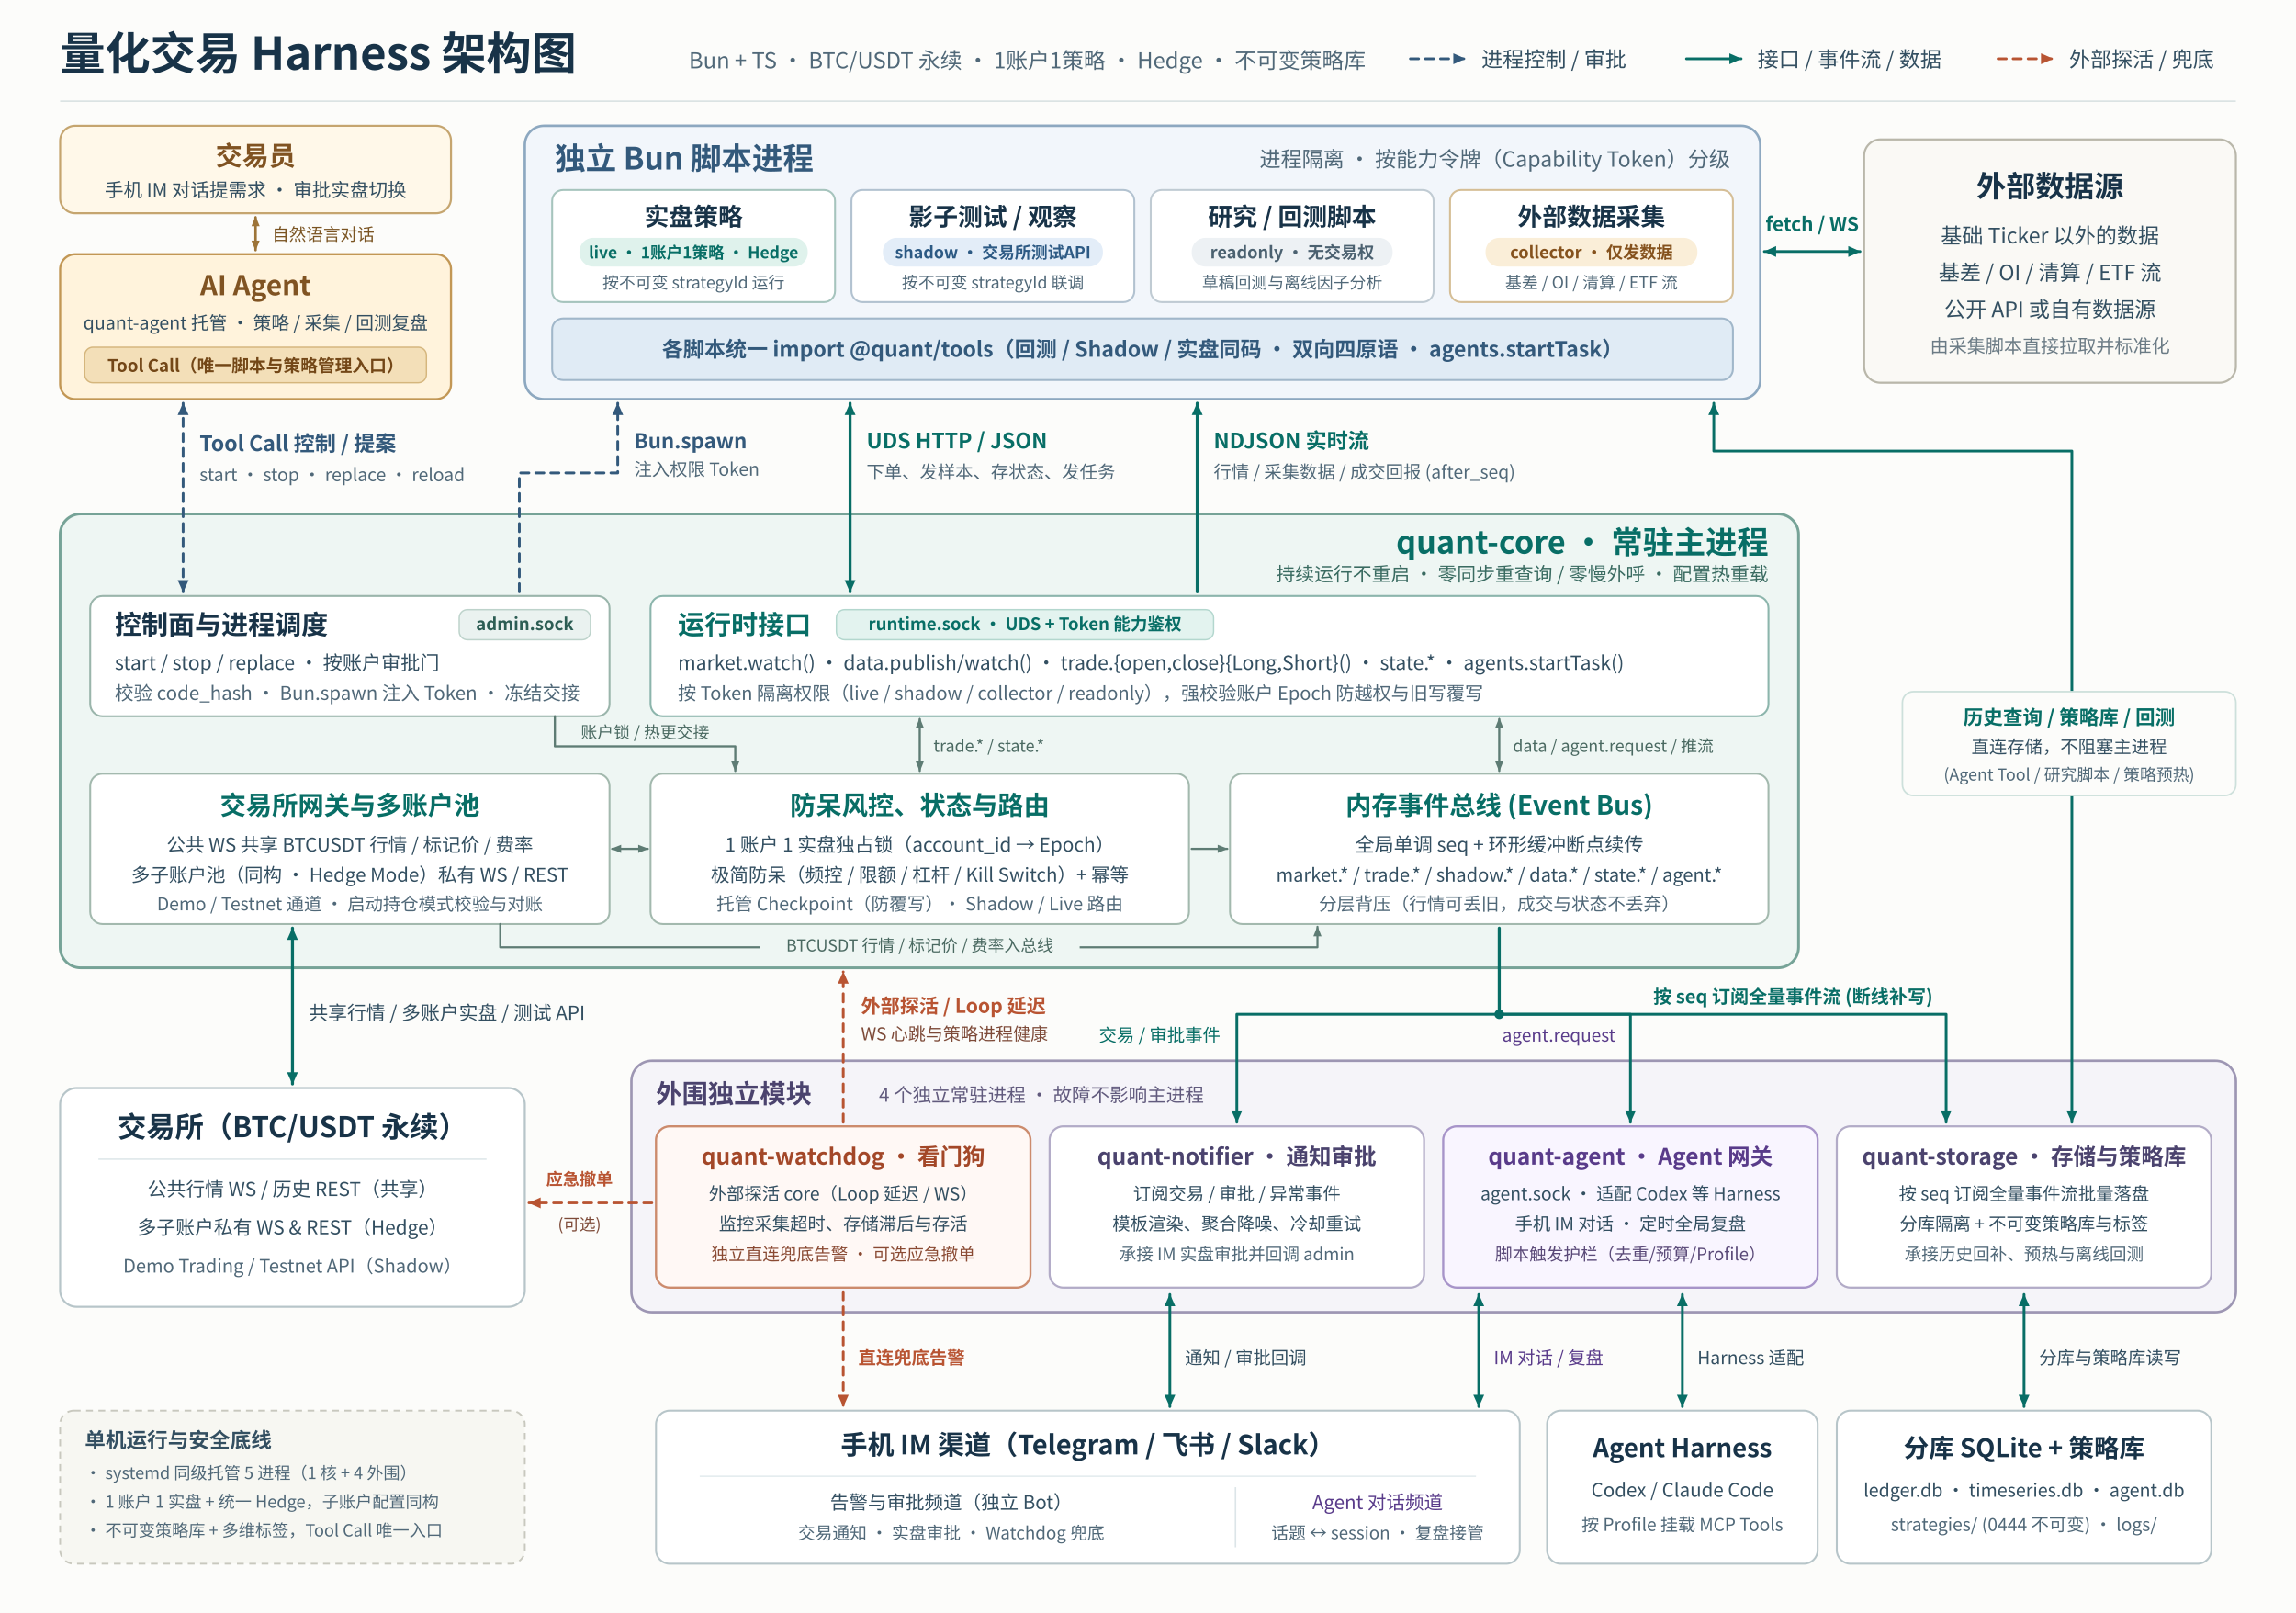
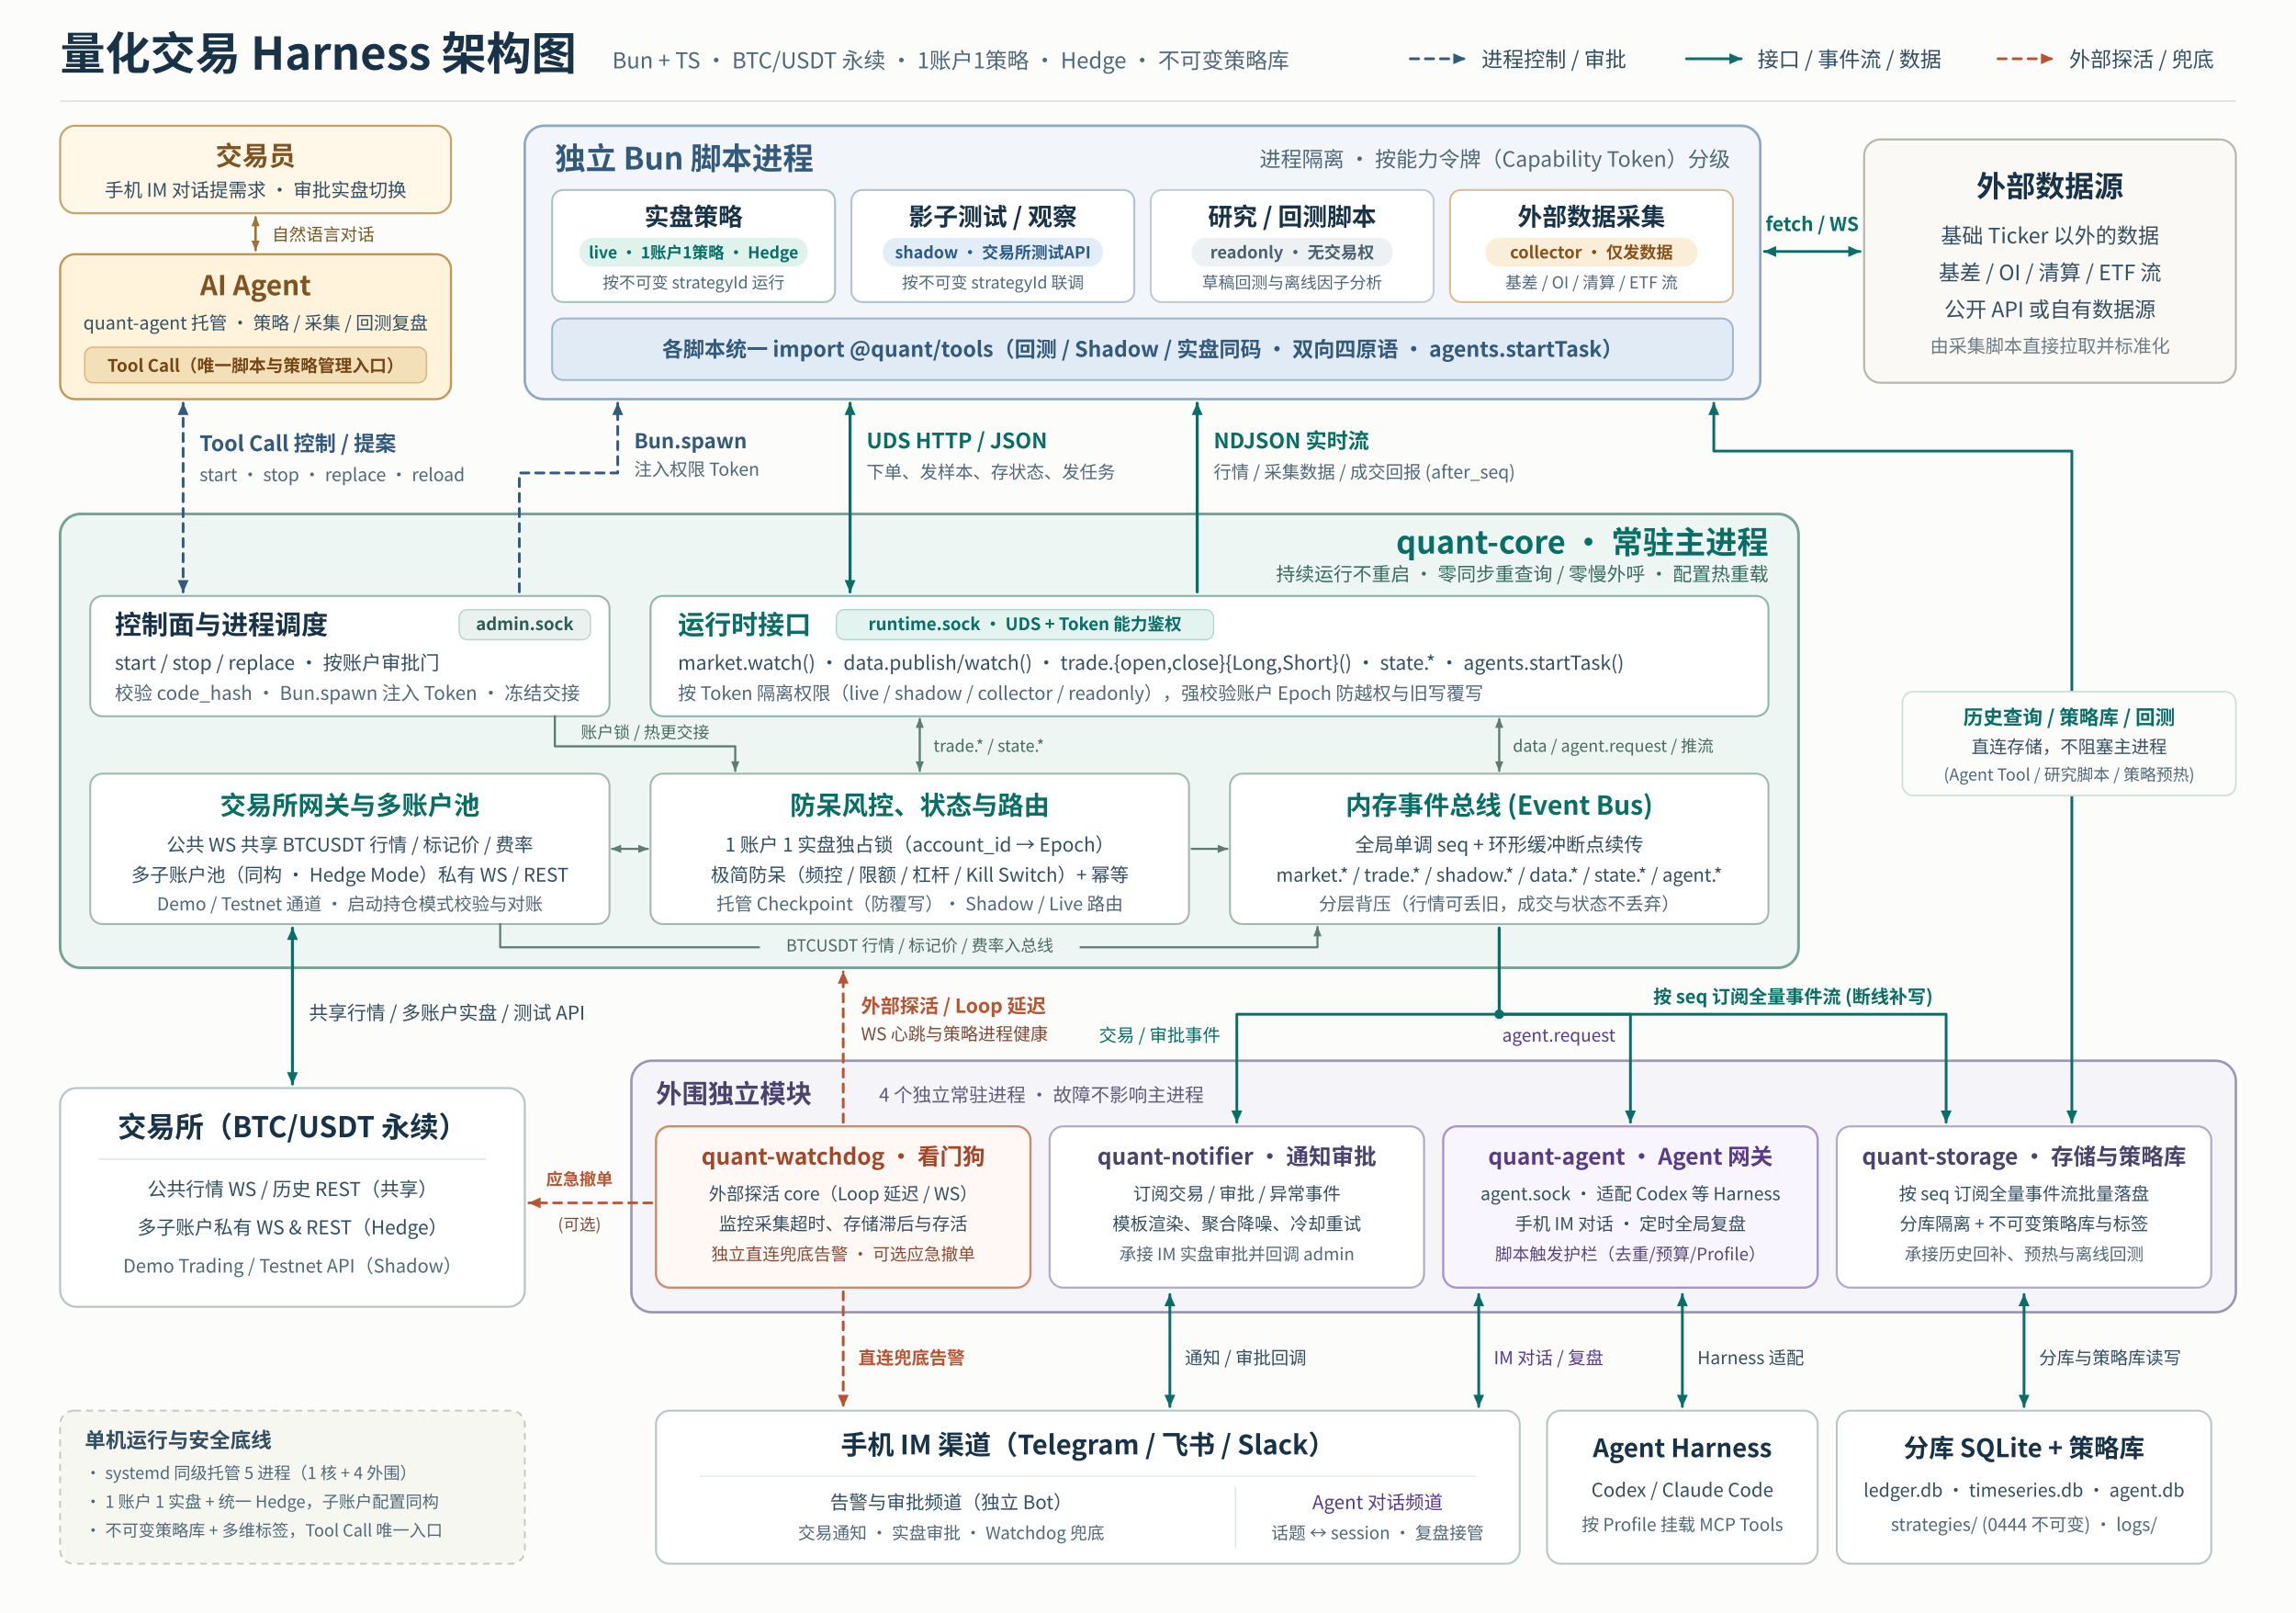
<svg xmlns="http://www.w3.org/2000/svg" width="1680" height="1180" viewBox="0 0 1680 1180" role="img" aria-labelledby="title description">
  <defs>
    <marker id="control" markerUnits="userSpaceOnUse" markerWidth="10" markerHeight="10" refX="8.6" refY="5" orient="auto">
      <path d="M0,1 L9,5 L0,9 Z" fill="#33597b" />
    </marker>
    <marker id="control-start" markerUnits="userSpaceOnUse" markerWidth="10" markerHeight="10" refX="0.4" refY="5" orient="auto">
      <path d="M9,1 L0,5 L9,9 Z" fill="#33597b" />
    </marker>
    <marker id="flow" markerUnits="userSpaceOnUse" markerWidth="10" markerHeight="10" refX="8.6" refY="5" orient="auto">
      <path d="M0,1 L9,5 L0,9 Z" fill="#086e66" />
    </marker>
    <marker id="flow-start" markerUnits="userSpaceOnUse" markerWidth="10" markerHeight="10" refX="0.4" refY="5" orient="auto">
      <path d="M9,1 L0,5 L9,9 Z" fill="#086e66" />
    </marker>
    <marker id="watch" markerUnits="userSpaceOnUse" markerWidth="10" markerHeight="10" refX="8.6" refY="5" orient="auto">
      <path d="M0,1 L9,5 L0,9 Z" fill="#b85432" />
    </marker>
    <marker id="watch-start" markerUnits="userSpaceOnUse" markerWidth="10" markerHeight="10" refX="0.4" refY="5" orient="auto">
      <path d="M9,1 L0,5 L9,9 Z" fill="#b85432" />
    </marker>
    <marker id="inner" markerUnits="userSpaceOnUse" markerWidth="8" markerHeight="8" refX="7" refY="4" orient="auto">
      <path d="M0,1 L7.5,4 L0,7 Z" fill="#5e7c74" />
    </marker>
    <marker id="inner-start" markerUnits="userSpaceOnUse" markerWidth="8" markerHeight="8" refX="1" refY="4" orient="auto">
      <path d="M7.5,1 L0,4 L7.5,7 Z" fill="#5e7c74" />
    </marker>
    <marker id="dialogue" markerUnits="userSpaceOnUse" markerWidth="8" markerHeight="8" refX="7" refY="4" orient="auto">
      <path d="M0,1 L7.5,4 L0,7 Z" fill="#9d7438" />
    </marker>
    <marker id="dialogue-start" markerUnits="userSpaceOnUse" markerWidth="8" markerHeight="8" refX="1" refY="4" orient="auto">
      <path d="M7.5,1 L0,4 L7.5,7 Z" fill="#9d7438" />
    </marker>
  </defs>
  <g font-family="Noto Sans CJK SC, Noto Sans SC, PingFang SC, Microsoft YaHei, sans-serif">
    <rect x="0" y="0" width="1680" height="1180" fill="#fcfcfa" />
    <text x="44" y="51" text-anchor="start" font-size="33" font-weight="700" fill="#183348">量化交易 Harness 架构图</text>
-     <text x="504" y="50" text-anchor="start" font-size="16" font-weight="400" fill="#506878">Bun + TS · BTC/USDT 永续 · 1账户1策略 · Hedge · 不可变策略库</text>
+     <text x="448" y="50" text-anchor="start" font-size="16" font-weight="400" fill="#506878">Bun + TS · BTC/USDT 永续 · 1账户1策略 · Hedge · 不可变策略库</text>
    <path d="M1032 43 H1072" stroke="#33597b" stroke-width="2" fill="none" stroke-linecap="round" stroke-dasharray="6 5" marker-end="url(#control)" />
    <text x="1084" y="49" text-anchor="start" font-size="15.5" font-weight="400" fill="#334f61">进程控制 / 审批</text>
    <path d="M1234 43 H1274" stroke="#086e66" stroke-width="2" fill="none" stroke-linecap="round" marker-end="url(#flow)" />
    <text x="1286" y="49" text-anchor="start" font-size="15.5" font-weight="400" fill="#334f61">接口 / 事件流 / 数据</text>
    <path d="M1462 43 H1502" stroke="#b85432" stroke-width="2" fill="none" stroke-linecap="round" stroke-dasharray="6 5" marker-end="url(#watch)" />
    <text x="1514" y="49" text-anchor="start" font-size="15.5" font-weight="400" fill="#334f61">外部探活 / 兜底</text>
    <path d="M44 74 H1636" stroke="#d5dfe0" stroke-width="1" fill="none" />
    <rect x="44" y="92" width="286" height="64" rx="11" fill="#fff8e9" stroke="#c5a56f" stroke-width="1.5" />
    <text x="187" y="121" text-anchor="middle" font-size="19.5" font-weight="700" fill="#805322">交易员</text>
    <text x="187" y="144" text-anchor="middle" font-size="13.8" font-weight="400" fill="#334f61">手机 IM 对话提需求 · 审批实盘切换</text>
    <path d="M187 159 V183" stroke="#9d7438" stroke-width="1.8" fill="none" stroke-linecap="round" marker-start="url(#dialogue-start)" marker-end="url(#dialogue)" />
    <text x="199" y="176" text-anchor="start" font-size="12.5" font-weight="400" fill="#7a5422">自然语言对话</text>
    <rect x="44" y="186" width="286" height="106" rx="11" fill="#fff3dc" stroke="#c29755" stroke-width="1.6" />
    <text x="187" y="216" text-anchor="middle" font-size="20" font-weight="700" fill="#805322">AI Agent</text>
    <text x="187" y="241" text-anchor="middle" font-size="13.2" font-weight="400" fill="#334f61">quant-agent 托管 · 策略 / 采集 / 回测复盘</text>
    <rect x="62" y="254" width="250" height="26" rx="6" fill="#f3dfb8" stroke="#d5b67d" stroke-width="1" />
    <text x="187" y="272" text-anchor="middle" font-size="12.6" font-weight="700" fill="#734717">Tool Call（唯一脚本与策略管理入口）</text>
    <rect x="384" y="92" width="904" height="200" rx="14" fill="#f2f6fb" stroke="#8da8c0" stroke-width="1.8" />
    <text x="406" y="124" text-anchor="start" font-size="22.5" font-weight="700" fill="#33597b">独立 Bun 脚本进程</text>
    <text x="1266" y="122" text-anchor="end" font-size="15.5" font-weight="400" fill="#506878">进程隔离 · 按能力令牌（Capability Token）分级</text>
    <rect x="404" y="139" width="207" height="82" rx="8" fill="#ffffff" stroke="#a6c4bd" stroke-width="1.4" />
    <text x="507.5" y="165" text-anchor="middle" font-size="18" font-weight="700" fill="#183348">实盘策略</text>
    <rect x="424" y="174" width="167" height="21" rx="10" fill="#dff2ec" />
    <text x="507.5" y="189" text-anchor="middle" font-size="11.8" font-weight="700" fill="#086e66">live · 1账户1策略 · Hedge</text>
    <text x="507.5" y="211" text-anchor="middle" font-size="12" font-weight="400" fill="#506878">按不可变 strategyId 运行</text>
    <rect x="623" y="139" width="207" height="82" rx="8" fill="#ffffff" stroke="#b2c2d0" stroke-width="1.4" />
    <text x="726.5" y="165" text-anchor="middle" font-size="18" font-weight="700" fill="#183348">影子测试 / 观察</text>
    <rect x="646" y="174" width="161" height="21" rx="10" fill="#e3edf8" />
    <text x="726.5" y="189" text-anchor="middle" font-size="12" font-weight="700" fill="#2d5a84">shadow · 交易所测试API</text>
    <text x="726.5" y="211" text-anchor="middle" font-size="12" font-weight="400" fill="#506878">按不可变 strategyId 联调</text>
    <rect x="842" y="139" width="207" height="82" rx="8" fill="#ffffff" stroke="#c0cbd3" stroke-width="1.4" />
    <text x="945.5" y="165" text-anchor="middle" font-size="18" font-weight="700" fill="#183348">研究 / 回测脚本</text>
    <rect x="872" y="174" width="147" height="21" rx="10" fill="#edf1f4" />
    <text x="945.5" y="189" text-anchor="middle" font-size="12.2" font-weight="700" fill="#4b6170">readonly · 无交易权</text>
    <text x="945.5" y="211" text-anchor="middle" font-size="12" font-weight="400" fill="#506878">草稿回测与离线因子分析</text>
    <rect x="1061" y="139" width="207" height="82" rx="8" fill="#ffffff" stroke="#d5be96" stroke-width="1.4" />
    <text x="1164.5" y="165" text-anchor="middle" font-size="18" font-weight="700" fill="#183348">外部数据采集</text>
    <rect x="1087" y="174" width="155" height="21" rx="10" fill="#faeed8" />
    <text x="1164.5" y="189" text-anchor="middle" font-size="12.2" font-weight="700" fill="#85521d">collector · 仅发数据</text>
    <text x="1164.5" y="211" text-anchor="middle" font-size="12" font-weight="400" fill="#506878">基差 / OI / 清算 / ETF 流</text>
    <rect x="404" y="233" width="864" height="45" rx="8" fill="#e0ebf5" stroke="#a1b7ca" stroke-width="1.4" />
    <text x="836" y="261" text-anchor="middle" font-size="15.5" font-weight="700" fill="#33597b">各脚本统一 import @quant/tools（回测 / Shadow / 实盘同码 · 双向四原语 · agents.startTask）</text>
    <rect x="1364" y="102" width="272" height="178" rx="12" fill="#faf9f5" stroke="#b9b7aa" stroke-width="1.5" />
    <text x="1500" y="144" text-anchor="middle" font-size="21.5" font-weight="700" fill="#183348">外部数据源</text>
    <text x="1500" y="178" text-anchor="middle" font-size="15.5" font-weight="400" fill="#334f61">基础 Ticker 以外的数据</text>
    <text x="1500" y="205" text-anchor="middle" font-size="15.5" font-weight="400" fill="#334f61">基差 / OI / 清算 / ETF 流</text>
    <text x="1500" y="232" text-anchor="middle" font-size="15.5" font-weight="400" fill="#334f61">公开 API 或自有数据源</text>
    <text x="1500" y="258" text-anchor="middle" font-size="13.5" font-weight="400" fill="#6b7b85">由采集脚本直接拉取并标准化</text>
    <rect x="44" y="376" width="1272" height="332" rx="15" fill="#eef6f3" stroke="#76a397" stroke-width="2" />
    <text x="1294" y="405" text-anchor="end" font-size="23" font-weight="700" fill="#086e66">quant-core · 常驻主进程</text>
    <text x="1294" y="425" text-anchor="end" font-size="14" font-weight="400" fill="#3a6b61">持续运行不重启 · 零同步重查询 / 零慢外呼 · 配置热重载</text>
    <rect x="66" y="436" width="380" height="88" rx="9" fill="#ffffff" stroke="#9ab5ab" stroke-width="1.4" />
    <text x="84" y="464" text-anchor="start" font-size="19.5" font-weight="700" fill="#183348">控制面与进程调度</text>
    <rect x="336" y="446" width="96" height="22" rx="6" fill="#eaf2f0" stroke="#bdd3cb" stroke-width="1" />
    <text x="384" y="461" text-anchor="middle" font-size="12.5" font-weight="700" fill="#2c5d54">admin.sock</text>
    <text x="84" y="490" text-anchor="start" font-size="14.2" font-weight="400" fill="#334f61">start / stop / replace · 按账户审批门</text>
    <text x="84" y="512" text-anchor="start" font-size="13.8" font-weight="400" fill="#506878">校验 code_hash · Bun.spawn 注入 Token · 冻结交接</text>
    <rect x="476" y="436" width="818" height="88" rx="9" fill="#ffffff" stroke="#8cb5ac" stroke-width="1.4" />
    <text x="496" y="464" text-anchor="start" font-size="19.5" font-weight="700" fill="#086e66">运行时接口</text>
    <rect x="612" y="446" width="276" height="22" rx="6" fill="#e3f3ef" stroke="#b3d7ce" stroke-width="1" />
    <text x="750" y="461" text-anchor="middle" font-size="12.5" font-weight="700" fill="#086e66">runtime.sock · UDS + Token 能力鉴权</text>
    <text x="496" y="490" text-anchor="start" font-size="14.2" font-weight="400" fill="#334f61">market.watch() · data.publish/watch() · trade.{open,close}{Long,Short}() · state.* · agents.startTask()</text>
    <text x="496" y="512" text-anchor="start" font-size="13.5" font-weight="400" fill="#506878">按 Token 隔离权限（live / shadow / collector / readonly），强校验账户 Epoch 防越权与旧写覆写</text>
    <rect x="66" y="566" width="380" height="110" rx="9" fill="#ffffff" stroke="#a3b9ae" stroke-width="1.4" />
    <text x="256" y="596" text-anchor="middle" font-size="19" font-weight="700" fill="#086e66">交易所网关与多账户池</text>
    <text x="256" y="623" text-anchor="middle" font-size="13.8" font-weight="400" fill="#334f61">公共 WS 共享 BTCUSDT 行情 / 标记价 / 费率</text>
    <text x="256" y="645" text-anchor="middle" font-size="13.8" font-weight="400" fill="#334f61">多子账户池（同构 · Hedge Mode）私有 WS / REST</text>
    <text x="256" y="666" text-anchor="middle" font-size="13" font-weight="400" fill="#506878">Demo / Testnet 通道 · 启动持仓模式校验与对账</text>
    <rect x="476" y="566" width="394" height="110" rx="9" fill="#ffffff" stroke="#a3b9ae" stroke-width="1.4" />
    <text x="673" y="596" text-anchor="middle" font-size="19" font-weight="700" fill="#086e66">防呆风控、状态与路由</text>
    <text x="673" y="623" text-anchor="middle" font-size="14" font-weight="400" fill="#334f61">1 账户 1 实盘独占锁（account_id → Epoch）</text>
    <text x="673" y="645" text-anchor="middle" font-size="13.8" font-weight="400" fill="#334f61">极简防呆（频控 / 限额 / 杠杆 / Kill Switch）+ 幂等</text>
    <text x="673" y="666" text-anchor="middle" font-size="13.2" font-weight="400" fill="#506878">托管 Checkpoint（防覆写）· Shadow / Live 路由</text>
    <rect x="900" y="566" width="394" height="110" rx="9" fill="#ffffff" stroke="#a3b9ae" stroke-width="1.4" />
    <text x="1097" y="596" text-anchor="middle" font-size="19" font-weight="700" fill="#086e66">内存事件总线 (Event Bus)</text>
    <text x="1097" y="623" text-anchor="middle" font-size="14.2" font-weight="400" fill="#334f61">全局单调 seq + 环形缓冲断点续传</text>
    <text x="1097" y="645" text-anchor="middle" font-size="13.5" font-weight="400" fill="#334f61">market.* / trade.* / shadow.* / data.* / state.* / agent.*</text>
    <text x="1097" y="666" text-anchor="middle" font-size="13.2" font-weight="400" fill="#506878">分层背压（行情可丢旧，成交与状态不丢弃）</text>
    <path d="M406 524 V546 H538 V564" stroke="#5e7c74" stroke-width="1.6" fill="none" stroke-linecap="round" stroke-linejoin="round" marker-end="url(#inner)" />
    <text x="472" y="540" text-anchor="middle" font-size="12" font-weight="400" fill="#4a6961">账户锁 / 热更交接</text>
    <path d="M673 526 V564" stroke="#5e7c74" stroke-width="1.6" fill="none" stroke-linecap="round" marker-start="url(#inner-start)" marker-end="url(#inner)" />
    <text x="683" y="550" text-anchor="start" font-size="12" font-weight="400" fill="#4a6961">trade.* / state.*</text>
    <path d="M1097 526 V564" stroke="#5e7c74" stroke-width="1.6" fill="none" stroke-linecap="round" marker-start="url(#inner-start)" marker-end="url(#inner)" />
    <text x="1107" y="550" text-anchor="start" font-size="12" font-weight="400" fill="#4a6961">data / agent.request / 推流</text>
    <path d="M448 621 H474" stroke="#5e7c74" stroke-width="1.6" fill="none" stroke-linecap="round" marker-start="url(#inner-start)" marker-end="url(#inner)" />
    <path d="M872 621 H898" stroke="#5e7c74" stroke-width="1.6" fill="none" stroke-linecap="round" marker-end="url(#inner)" />
    <path d="M366 676 V693 H964 V678" stroke="#5e7c74" stroke-width="1.5" fill="none" stroke-linecap="round" stroke-linejoin="round" marker-end="url(#inner)" />
    <rect x="556" y="683" width="234" height="18" rx="4" fill="#eef6f3" />
    <text x="673" y="696" text-anchor="middle" font-size="12" font-weight="400" fill="#4a6961">BTCUSDT 行情 / 标记价 / 费率入总线</text>
    <rect x="44" y="796" width="340" height="160" rx="12" fill="#ffffff" stroke="#b7c5c9" stroke-width="1.5" />
    <text x="214" y="832" text-anchor="middle" font-size="21" font-weight="700" fill="#183348">交易所（BTC/USDT 永续）</text>
    <path d="M72 848 H356" stroke="#e2eaec" stroke-width="1.2" fill="none" />
    <text x="214" y="875" text-anchor="middle" font-size="14" font-weight="400" fill="#334f61">公共行情 WS / 历史 REST（共享）</text>
    <text x="214" y="903" text-anchor="middle" font-size="14" font-weight="400" fill="#334f61">多子账户私有 WS &amp; REST（Hedge）</text>
    <text x="214" y="931" text-anchor="middle" font-size="13.5" font-weight="400" fill="#506878">Demo Trading / Testnet API（Shadow）</text>
    <rect x="462" y="776" width="1174" height="184" rx="15" fill="#f5f4f9" stroke="#9d96b3" stroke-width="1.8" />
    <text x="480" y="807" text-anchor="start" font-size="19" font-weight="700" fill="#4b436e">外围独立模块</text>
    <text x="762" y="806" text-anchor="middle" font-size="13.8" font-weight="400" fill="#615a7d">4 个独立常驻进程 · 故障不影响主进程</text>
    <rect x="480" y="824" width="274" height="118" rx="10" fill="#fff8f5" stroke="#cc8b6d" stroke-width="1.6" />
    <text x="617" y="852" text-anchor="middle" font-size="16.5" font-weight="700" fill="#a34728">quant-watchdog · 看门狗</text>
    <text x="617" y="878" text-anchor="middle" font-size="13" font-weight="400" fill="#334f61">外部探活 core（Loop 延迟 / WS）</text>
    <text x="617" y="900" text-anchor="middle" font-size="13" font-weight="400" fill="#334f61">监控采集超时、存储滞后与存活</text>
    <text x="617" y="922" text-anchor="middle" font-size="12.5" font-weight="400" fill="#8a4a33">独立直连兜底告警 · 可选应急撤单</text>
    <rect x="768" y="824" width="274" height="118" rx="10" fill="#ffffff" stroke="#b2abc7" stroke-width="1.5" />
    <text x="905" y="852" text-anchor="middle" font-size="16.5" font-weight="700" fill="#4b436e">quant-notifier · 通知审批</text>
    <text x="905" y="878" text-anchor="middle" font-size="13" font-weight="400" fill="#334f61">订阅交易 / 审批 / 异常事件</text>
    <text x="905" y="900" text-anchor="middle" font-size="13" font-weight="400" fill="#334f61">模板渲染、聚合降噪、冷却重试</text>
    <text x="905" y="922" text-anchor="middle" font-size="12.5" font-weight="400" fill="#506878">承接 IM 实盘审批并回调 admin</text>
    <rect x="1056" y="824" width="274" height="118" rx="10" fill="#f9f5ff" stroke="#a794c9" stroke-width="1.6" />
    <text x="1193" y="852" text-anchor="middle" font-size="16.5" font-weight="700" fill="#593b8a">quant-agent · Agent 网关</text>
    <text x="1193" y="878" text-anchor="middle" font-size="13" font-weight="400" fill="#334f61">agent.sock · 适配 Codex 等 Harness</text>
    <text x="1193" y="900" text-anchor="middle" font-size="13" font-weight="400" fill="#334f61">手机 IM 对话 · 定时全局复盘</text>
    <text x="1193" y="922" text-anchor="middle" font-size="12.5" font-weight="400" fill="#5a4978">脚本触发护栏（去重/预算/Profile）</text>
    <rect x="1344" y="824" width="274" height="118" rx="10" fill="#ffffff" stroke="#b2abc7" stroke-width="1.5" />
    <text x="1481" y="852" text-anchor="middle" font-size="16.5" font-weight="700" fill="#4b436e">quant-storage · 存储与策略库</text>
    <text x="1481" y="878" text-anchor="middle" font-size="13" font-weight="400" fill="#334f61">按 seq 订阅全量事件流批量落盘</text>
    <text x="1481" y="900" text-anchor="middle" font-size="13" font-weight="400" fill="#334f61">分库隔离 + 不可变策略库与标签</text>
    <text x="1481" y="922" text-anchor="middle" font-size="12.5" font-weight="400" fill="#506878">承接历史回补、预热与离线回测</text>
    <rect x="44" y="1032" width="340" height="112" rx="10" fill="#f7f7f2" stroke="#c8c8be" stroke-width="1.3" stroke-dasharray="5 4" />
    <text x="62" y="1059" text-anchor="start" font-size="15.2" font-weight="700" fill="#334f61">单机运行与安全底线</text>
    <text x="62" y="1082" text-anchor="start" font-size="12.2" font-weight="400" fill="#506878">· systemd 同级托管 5 进程（1 核 + 4 外围）</text>
    <text x="62" y="1103" text-anchor="start" font-size="12.2" font-weight="400" fill="#506878">· 1 账户 1 实盘 + 统一 Hedge，子账户配置同构</text>
    <text x="62" y="1124" text-anchor="start" font-size="12.2" font-weight="400" fill="#506878">· 不可变策略库 + 多维标签，Tool Call 唯一入口</text>
    <rect x="480" y="1032" width="632" height="112" rx="10" fill="#ffffff" stroke="#b7c5c9" stroke-width="1.4" />
    <text x="796" y="1064" text-anchor="middle" font-size="19.5" font-weight="700" fill="#183348">手机 IM 渠道（Telegram / 飞书 / Slack）</text>
    <path d="M512 1080 H1080" stroke="#e4ecef" stroke-width="1.1" fill="none" />
    <text x="696" y="1104" text-anchor="middle" font-size="13.8" font-weight="400" fill="#334f61">告警与审批频道（独立 Bot）</text>
    <text x="696" y="1126" text-anchor="middle" font-size="12.6" font-weight="400" fill="#506878">交易通知 · 实盘审批 · Watchdog 兜底</text>
    <path d="M904 1088 V1132" stroke="#dce5e8" stroke-width="1.1" fill="none" />
    <text x="1008" y="1104" text-anchor="middle" font-size="13.8" font-weight="400" fill="#593b8a">Agent 对话频道</text>
    <text x="1008" y="1126" text-anchor="middle" font-size="12.6" font-weight="400" fill="#506878">话题 ↔ session · 复盘接管</text>
    <rect x="1132" y="1032" width="198" height="112" rx="10" fill="#ffffff" stroke="#b7c5c9" stroke-width="1.4" />
    <text x="1231" y="1066" text-anchor="middle" font-size="18.5" font-weight="700" fill="#183348">Agent Harness</text>
    <text x="1231" y="1095" text-anchor="middle" font-size="13.8" font-weight="400" fill="#334f61">Codex / Claude Code</text>
    <text x="1231" y="1120" text-anchor="middle" font-size="12.8" font-weight="400" fill="#506878">按 Profile 挂载 MCP Tools</text>
    <rect x="1344" y="1032" width="274" height="112" rx="10" fill="#ffffff" stroke="#b7c5c9" stroke-width="1.4" />
    <text x="1481" y="1066" text-anchor="middle" font-size="18.5" font-weight="700" fill="#183348">分库 SQLite + 策略库</text>
    <text x="1481" y="1095" text-anchor="middle" font-size="13.2" font-weight="400" fill="#334f61">ledger.db · timeseries.db · agent.db</text>
    <text x="1481" y="1120" text-anchor="middle" font-size="13" font-weight="400" fill="#506878">strategies/ (0444 不可变) · logs/</text>
    <path d="M1291 184 H1361" stroke="#086e66" stroke-width="2" fill="none" stroke-linecap="round" marker-start="url(#flow-start)" marker-end="url(#flow)" />
    <text x="1326" y="169" text-anchor="middle" font-size="14" font-weight="700" fill="#086e66">fetch / WS</text>
    <path d="M134 295 V433" stroke="#33597b" stroke-width="2" fill="none" stroke-linecap="round" stroke-dasharray="6 5" marker-start="url(#control-start)" marker-end="url(#control)" />
    <text x="146" y="330" text-anchor="start" font-size="15.5" font-weight="700" fill="#33597b">Tool Call 控制 / 提案</text>
    <text x="146" y="352" text-anchor="start" font-size="13" font-weight="400" fill="#506878">start · stop · replace · reload</text>
    <path d="M380 433 V346 H452 V295" stroke="#33597b" stroke-width="2" fill="none" stroke-linecap="round" stroke-linejoin="round" stroke-dasharray="6 5" marker-end="url(#control)" />
    <text x="464" y="328" text-anchor="start" font-size="15" font-weight="700" fill="#33597b">Bun.spawn</text>
    <text x="464" y="348" text-anchor="start" font-size="13" font-weight="400" fill="#506878">注入权限 Token</text>
    <path d="M622 295 V433" stroke="#086e66" stroke-width="2.2" fill="none" stroke-linecap="round" marker-start="url(#flow-start)" marker-end="url(#flow)" />
    <text x="634" y="328" text-anchor="start" font-size="15.5" font-weight="700" fill="#086e66">UDS HTTP / JSON</text>
    <text x="634" y="350" text-anchor="start" font-size="13" font-weight="400" fill="#506878">下单、发样本、存状态、发任务</text>
    <path d="M876 433 V295" stroke="#086e66" stroke-width="2.2" fill="none" stroke-linecap="round" marker-end="url(#flow)" />
    <text x="888" y="328" text-anchor="start" font-size="15.5" font-weight="700" fill="#086e66">NDJSON 实时流</text>
    <text x="888" y="350" text-anchor="start" font-size="13" font-weight="400" fill="#506878">行情 / 采集数据 / 成交回报 (after_seq)</text>
    <path d="M1254 295 V330 H1516 V821" stroke="#086e66" stroke-width="2" fill="none" stroke-linecap="round" stroke-linejoin="round" marker-start="url(#flow-start)" marker-end="url(#flow)" />
    <rect x="1392" y="506" width="244" height="76" rx="8" fill="#fcfcfa" stroke="#cde0db" stroke-width="1.2" />
    <text x="1514" y="530" text-anchor="middle" font-size="14.5" font-weight="700" fill="#086e66">历史查询 / 策略库 / 回测</text>
    <text x="1514" y="551" text-anchor="middle" font-size="13" font-weight="400" fill="#334f61">直连存储，不阻塞主进程</text>
    <text x="1514" y="571" text-anchor="middle" font-size="12" font-weight="400" fill="#506878">(Agent Tool / 研究脚本 / 策略预热)</text>
    <path d="M214 679 V793" stroke="#086e66" stroke-width="2.2" fill="none" stroke-linecap="round" marker-start="url(#flow-start)" marker-end="url(#flow)" />
    <text x="226" y="746" text-anchor="start" font-size="14" font-weight="400" fill="#334f61">共享行情 / 多账户实盘 / 测试 API</text>
    <path d="M617 821 V711" stroke="#b85432" stroke-width="2" fill="none" stroke-linecap="round" stroke-dasharray="6 5" marker-end="url(#watch)" />
    <text x="630" y="741" text-anchor="start" font-size="14.2" font-weight="700" fill="#b85432">外部探活 / Loop 延迟</text>
    <text x="630" y="761" text-anchor="start" font-size="12.8" font-weight="400" fill="#7d4a38">WS 心跳与策略进程健康</text>
    <path d="M477 880 H387" stroke="#b85432" stroke-width="1.9" fill="none" stroke-linecap="round" stroke-dasharray="6 5" marker-end="url(#watch)" />
    <text x="424" y="867" text-anchor="middle" font-size="12.2" font-weight="700" fill="#b85432">应急撤单</text>
    <text x="424" y="900" text-anchor="middle" font-size="11.8" font-weight="400" fill="#7d4a38">(可选)</text>
    <path d="M1097 679 V742" stroke="#086e66" stroke-width="2.2" fill="none" stroke-linecap="round" />
    <circle cx="1097" cy="742" r="3.5" fill="#086e66" />
    <path d="M1097 742 H905 V821" stroke="#086e66" stroke-width="2" fill="none" stroke-linecap="round" stroke-linejoin="round" marker-end="url(#flow)" />
    <text x="893" y="762" text-anchor="end" font-size="13" font-weight="400" fill="#086e66">交易 / 审批事件</text>
    <path d="M1097 742 H1193 V821" stroke="#086e66" stroke-width="2" fill="none" stroke-linecap="round" stroke-linejoin="round" marker-end="url(#flow)" />
    <text x="1182" y="762" text-anchor="end" font-size="12.8" font-weight="400" fill="#593b8a">agent.request</text>
    <path d="M1097 742 H1424 V821" stroke="#086e66" stroke-width="2" fill="none" stroke-linecap="round" stroke-linejoin="round" marker-end="url(#flow)" />
    <text x="1312" y="734" text-anchor="middle" font-size="13.5" font-weight="700" fill="#086e66">按 seq 订阅全量事件流 (断线补写)</text>
    <path d="M617 945 V1029" stroke="#b85432" stroke-width="2" fill="none" stroke-linecap="round" stroke-dasharray="6 5" marker-end="url(#watch)" />
    <text x="628" y="998" text-anchor="start" font-size="13" font-weight="700" fill="#b85432">直连兜底告警</text>
    <path d="M856 947 V1029" stroke="#086e66" stroke-width="2" fill="none" stroke-linecap="round" marker-start="url(#flow-start)" marker-end="url(#flow)" />
    <text x="867" y="998" text-anchor="start" font-size="13" font-weight="400" fill="#334f61">通知 / 审批回调</text>
    <path d="M1082 947 V1029" stroke="#086e66" stroke-width="2" fill="none" stroke-linecap="round" marker-start="url(#flow-start)" marker-end="url(#flow)" />
    <text x="1093" y="998" text-anchor="start" font-size="13" font-weight="400" fill="#593b8a">IM 对话 / 复盘</text>
    <path d="M1231 947 V1029" stroke="#086e66" stroke-width="2" fill="none" stroke-linecap="round" marker-start="url(#flow-start)" marker-end="url(#flow)" />
    <text x="1242" y="998" text-anchor="start" font-size="13" font-weight="400" fill="#334f61">Harness 适配</text>
    <path d="M1481 947 V1029" stroke="#086e66" stroke-width="2" fill="none" stroke-linecap="round" marker-start="url(#flow-start)" marker-end="url(#flow)" />
    <text x="1492" y="998" text-anchor="start" font-size="13" font-weight="400" fill="#334f61">分库与策略库读写</text>
  </g>
</svg>
